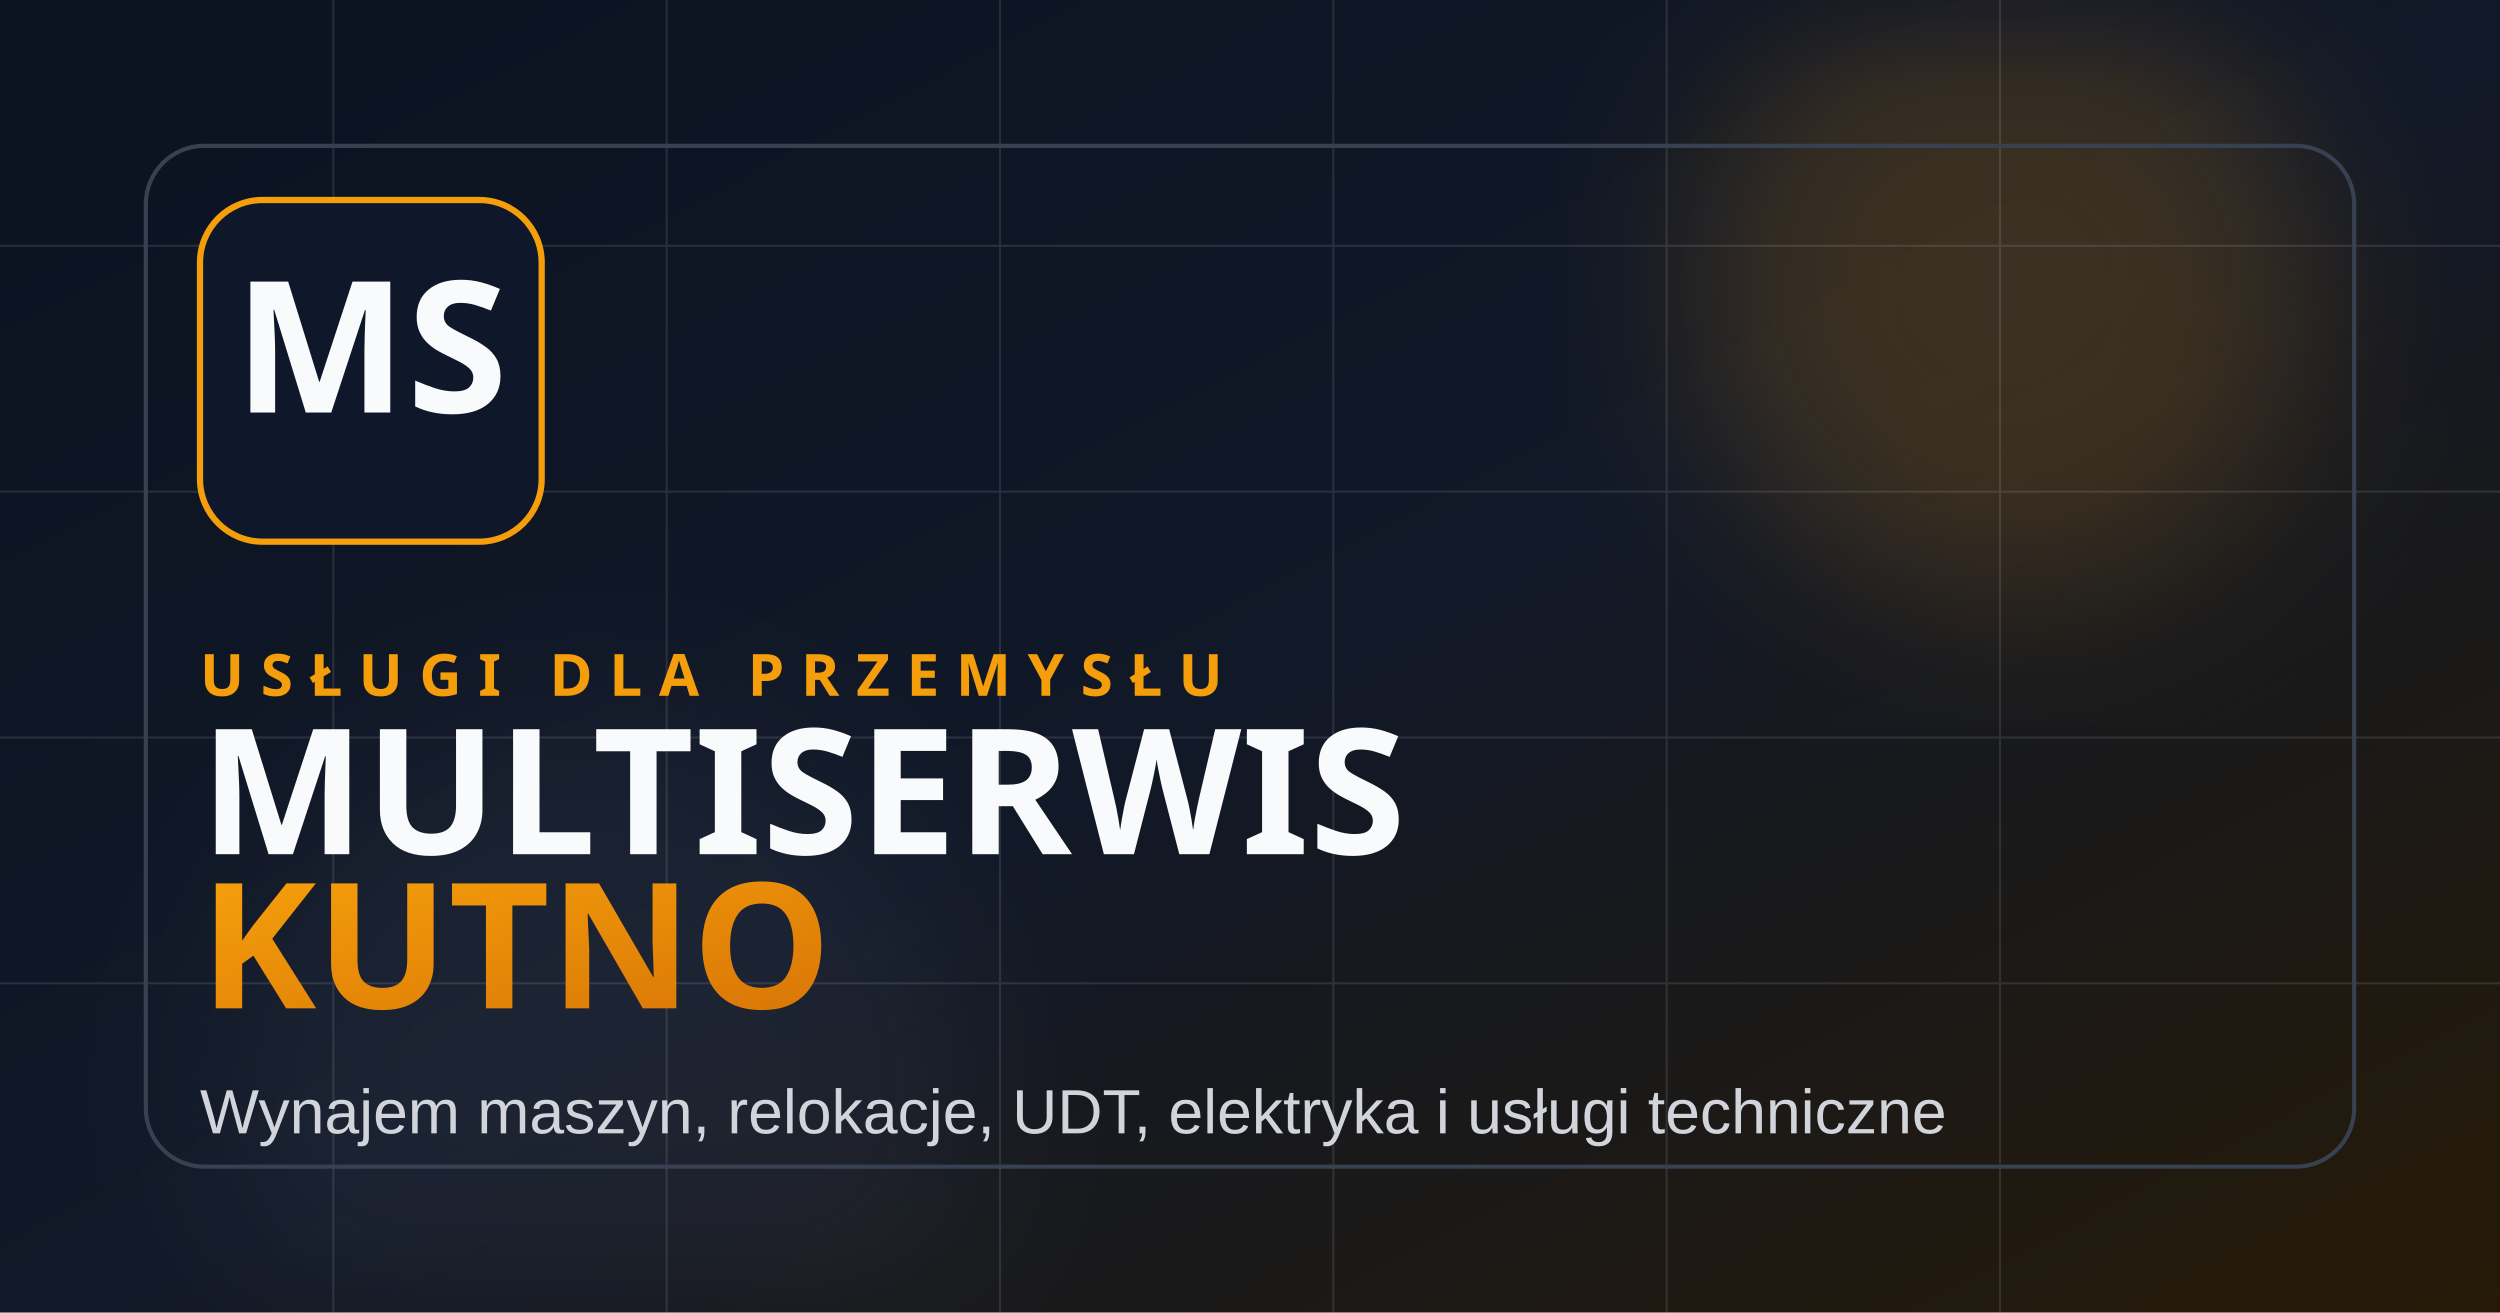
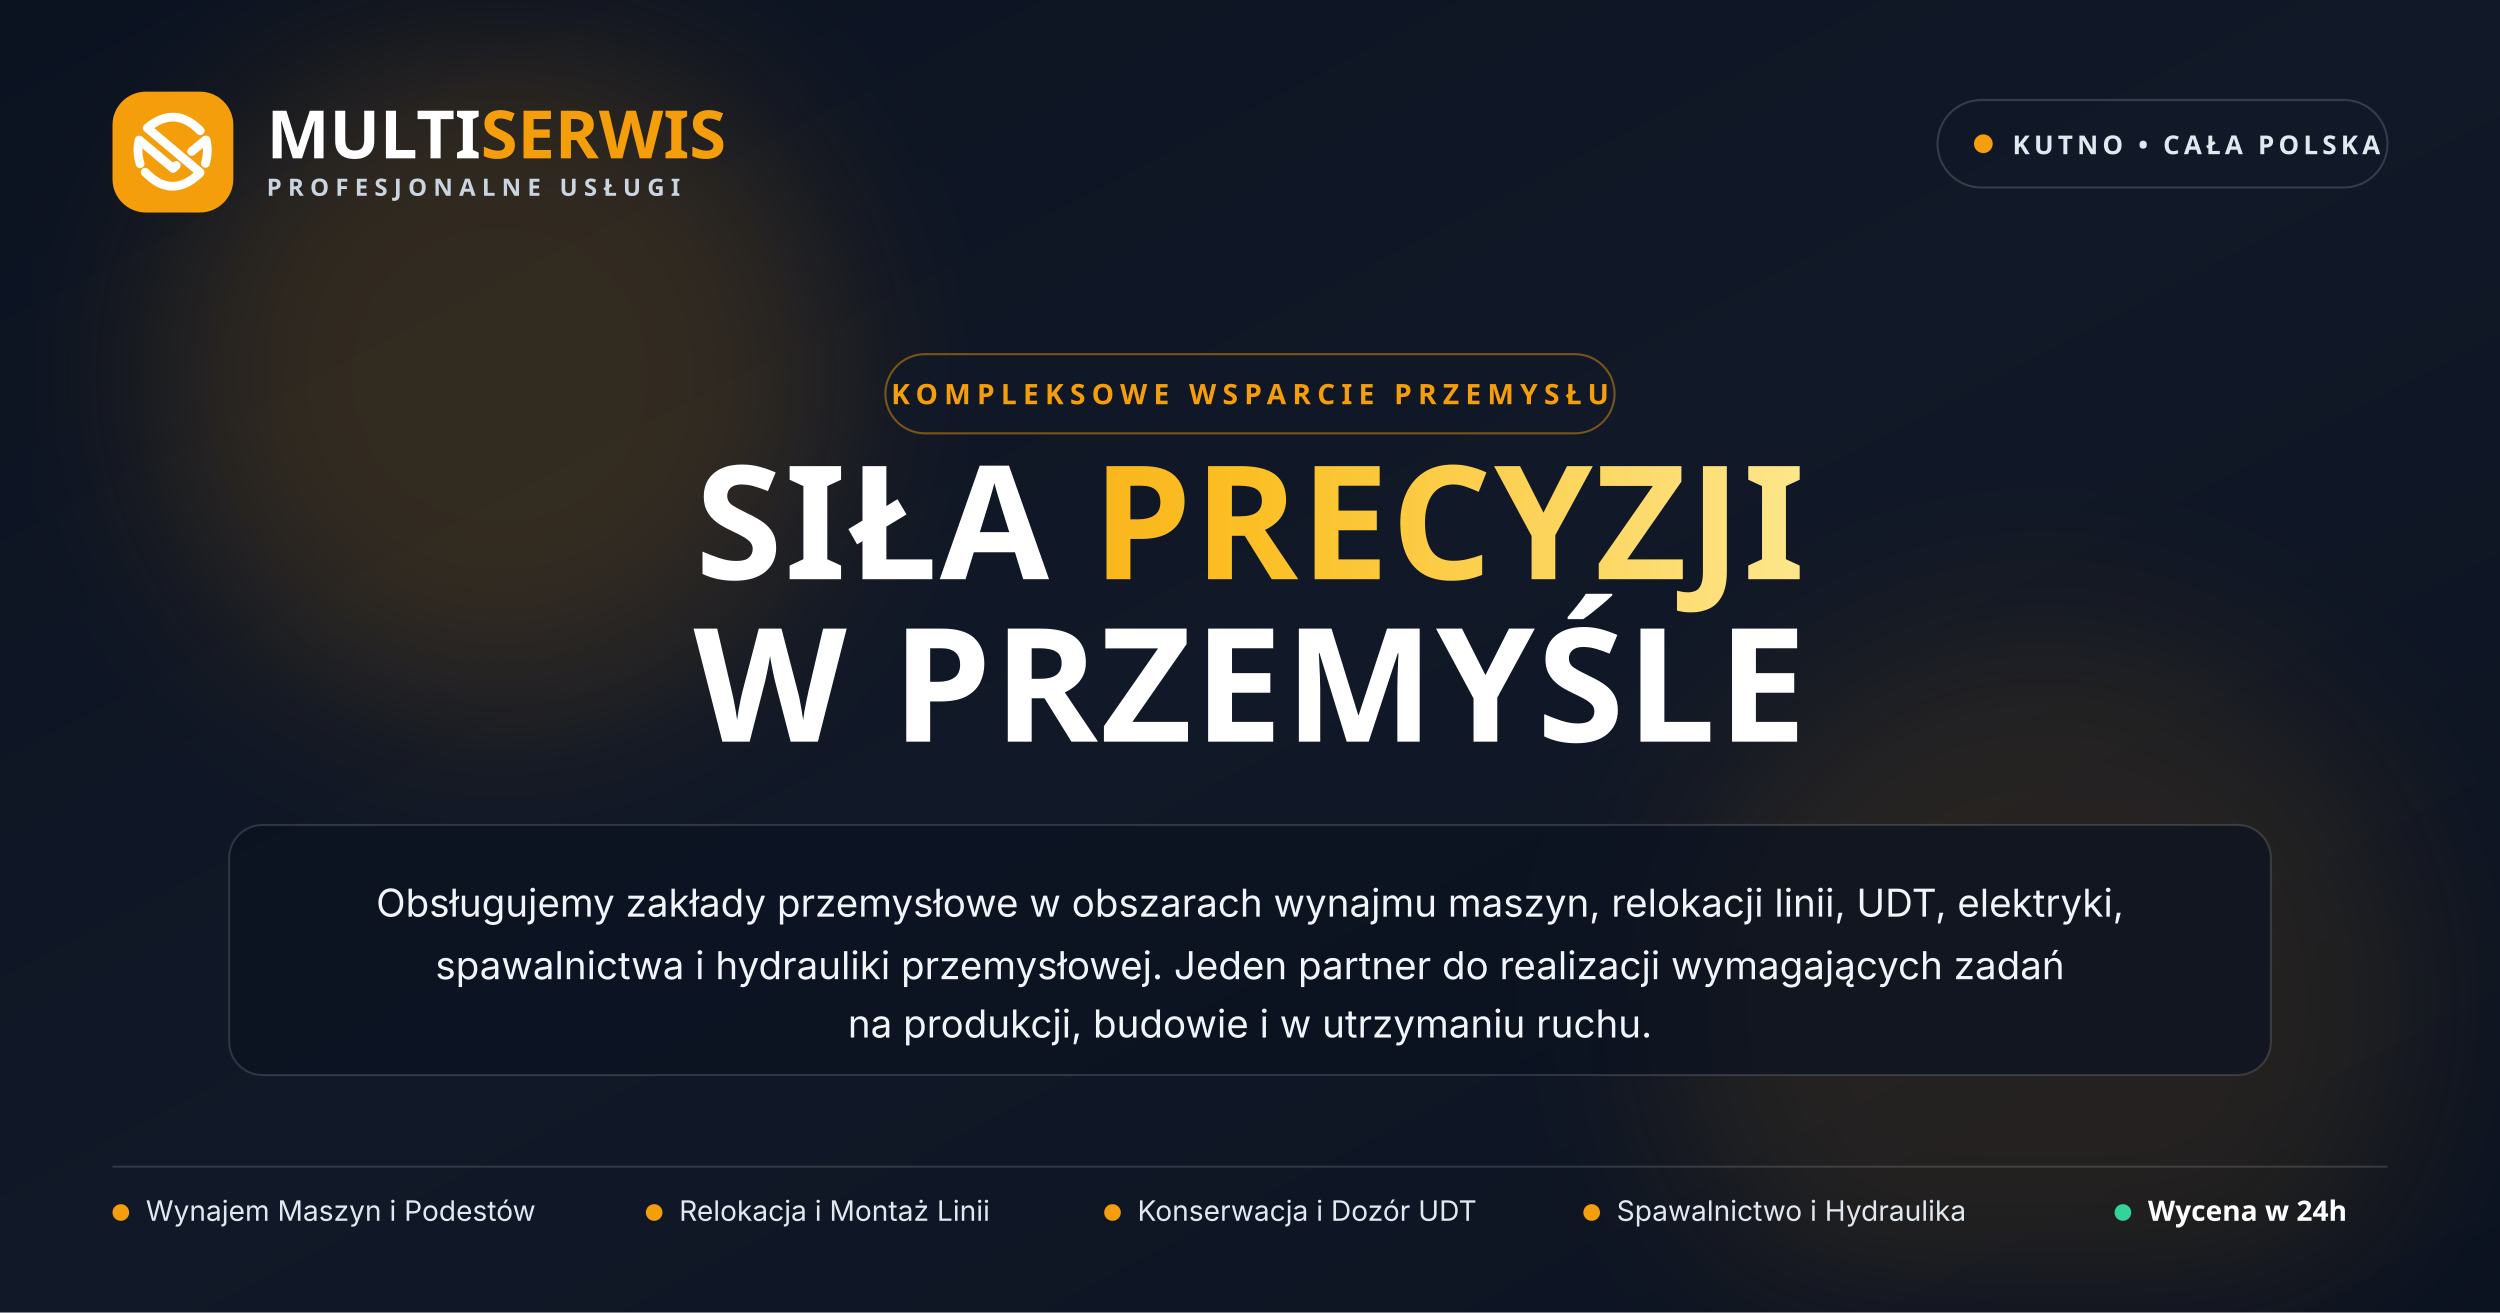
<svg xmlns="http://www.w3.org/2000/svg" width="1200" height="630" viewBox="0 0 1200 630" role="img" aria-labelledby="title desc">
  <defs>
    <linearGradient id="bg" x1="0" y1="0" x2="1" y2="1">
      <stop offset="0%" stop-color="#0B1220" />
-       <stop offset="52%" stop-color="#111827" />
-       <stop offset="100%" stop-color="#261A07" />
+       <stop offset="50%" stop-color="#111827" />
+       <stop offset="100%" stop-color="#0B1220" />
    </linearGradient>
-     <linearGradient id="accent" x1="0" y1="0" x2="1" y2="1">
+     <linearGradient id="gold" x1="0" y1="0" x2="1" y2="0">
      <stop offset="0%" stop-color="#F59E0B" />
-       <stop offset="100%" stop-color="#D97706" />
+       <stop offset="50%" stop-color="#FBBF24" />
+       <stop offset="100%" stop-color="#FDE68A" />
    </linearGradient>
-     <filter id="blur" x="-20%" y="-20%" width="140%" height="140%">
+     <filter id="glow" x="-20%" y="-20%" width="140%" height="140%">
      <feGaussianBlur stdDeviation="40" />
    </filter>
  </defs>
  <rect width="1200" height="630" fill="url(#bg)" />
-   <circle cx="962" cy="138" r="150" fill="#F59E0B" opacity="0.18" filter="url(#blur)" />
-   <circle cx="284" cy="524" r="180" fill="#94A3B8" opacity="0.08" filter="url(#blur)" />
-   <g opacity="0.12" stroke="#E5E7EB">
-     <path d="M0 118H1200" />
-     <path d="M0 236H1200" />
-     <path d="M0 354H1200" />
-     <path d="M0 472H1200" />
-     <path d="M160 0V630" />
-     <path d="M320 0V630" />
-     <path d="M480 0V630" />
-     <path d="M640 0V630" />
-     <path d="M800 0V630" />
-     <path d="M960 0V630" />
+   <circle cx="240" cy="180" r="160" fill="#F59E0B" opacity="0.16" filter="url(#glow)" />
+   <circle cx="980" cy="480" r="180" fill="#F59E0B" opacity="0.10" filter="url(#glow)" />
+   <g transform="translate(54, 44)">
+     <rect width="58" height="58" rx="16" fill="#F59E0B" />
+     <g transform="translate(10, 10) scale(0.176)">
+       <path stroke-linecap="round" transform="matrix(0.746388, 0.0387904, -0.0387904, 0.746388, 22.66759, -4.308565)" fill="none" stroke-linejoin="miter" d="M 23.705 61.063 C 88.202 1.618 152.696 1.647 217.198 61.144" stroke="#ffffff" stroke-width="32" />
+       <path stroke-linecap="round" transform="matrix(0.572096, 0.480943, -0.480943, 0.572096, 39.83277, 27.66476)" fill="none" stroke-linejoin="miter" d="M 16.498 16.5 L 262.297 16.499" stroke="#ffffff" stroke-width="32" />
+       <path stroke-linecap="round" transform="matrix(-0.747097, -0.0211284, 0.0211284, -0.747097, 195.8636, 216.0682)" fill="none" stroke-linejoin="miter" d="M 23.693 64.961 C 89.361 0.32 155.027 0.345 220.698 65.047" stroke="#ffffff" stroke-width="32" />
+       <path stroke-linecap="round" transform="matrix(0.572399, 0.480583, -0.480583, 0.572399, 15.86484, 58.78777)" fill="none" stroke-linejoin="miter" d="M 16.498 16.499 L 174.894 16.503" stroke="#ffffff" stroke-width="32" />
+       <path stroke-linecap="round" transform="matrix(0.578067, -0.47375, 0.47375, 0.578067, 141.6919, 104.4682)" fill="none" stroke-linejoin="miter" d="M 16.502 16.498 L 81.316 16.502" stroke="#ffffff" stroke-width="32" />
+       <path stroke-linecap="round" transform="matrix(-0.0335867, -0.746641, 0.746641, -0.0335867, 2.676521, 156.3985)" fill="none" stroke-linejoin="miter" d="M 21.302 22.13 C 50.148 14.618 78.991 14.623 107.83 22.151" stroke="#ffffff" stroke-width="32" />
+       <path stroke-linecap="round" transform="matrix(-0.0224359, 0.747059, -0.747059, -0.0224359, 215.4833, 59.70811)" fill="none" stroke-linejoin="miter" d="M 21.352 22.082 C 49.704 14.632 78.055 14.638 106.41 22.105" stroke="#ffffff" stroke-width="32" />
+       <path stroke-linecap="round" transform="matrix(0.549434, -0.506678, 0.506678, 0.549434, 91.58807, 151.1436)" fill="none" stroke-linejoin="miter" d="M 16.503 16.5 L 31.213 16.5" stroke="#ffffff" stroke-width="32" />
+     </g>
+     <text x="74" y="32" font-family="Montserrat, sans-serif" font-size="32" font-weight="900" fill="#FFFFFF">MULTI<tspan fill="#F59E0B">SERWIS</tspan>
+     </text>
+     <text x="74" y="50" font-family="Montserrat, sans-serif" font-size="11.5" font-weight="700" letter-spacing="3" fill="#CBD5E1">PROFESJONALNE USŁUGI</text>
  </g>
-   <rect x="70" y="70" width="1060" height="490" rx="28" fill="none" stroke="#374151" stroke-width="2" />
-   <rect x="96" y="96" width="164" height="164" rx="30" fill="#0F172A" stroke="#F59E0B" stroke-width="3" />
-   <text x="178" y="198" text-anchor="middle" font-family="Arial Narrow, Bahnschrift, sans-serif" font-size="88" font-weight="700" fill="#F9FAFB">MS</text>
-   <text x="96" y="334" font-family="Arial Narrow, Bahnschrift, sans-serif" font-size="28" letter-spacing="8" font-weight="700" fill="#F59E0B">USŁUGI DLA PRZEMYSŁU</text>
-   <text x="96" y="410" font-family="Arial Narrow, Bahnschrift, sans-serif" font-size="84" font-weight="700" fill="#F9FAFB">MULTISERWIS</text>
-   <text x="96" y="484" font-family="Arial Narrow, Bahnschrift, sans-serif" font-size="84" font-weight="700" fill="url(#accent)">KUTNO</text>
-   <text x="96" y="544" font-family="Segoe UI, Arial, sans-serif" font-size="30" fill="#D1D5DB">Wynajem maszyn, relokacje, UDT, elektryka i usługi techniczne</text>
+   <g transform="translate(930, 48)">
+     <rect width="216" height="42" rx="21" fill="#111827" fill-opacity="0.85" stroke="#ffffff" stroke-opacity="0.16" stroke-width="1" />
+     <circle cx="22" cy="21" r="4.5" fill="#F59E0B" />
+     <text x="36" y="26" font-family="Montserrat, sans-serif" font-size="12.5" font-weight="700" letter-spacing="2" fill="#E2E8F0">KUTNO • CAŁA POLSKA</text>
+   </g>
+   <g transform="translate(425, 170)">
+     <rect width="350" height="38" rx="19" fill="#111827" fill-opacity="0.85" stroke="#F59E0B" stroke-opacity="0.45" stroke-width="1" />
+     <text x="175" y="24" text-anchor="middle" font-family="Montserrat, sans-serif" font-size="13.5" font-weight="800" letter-spacing="3" fill="#F59E0B">KOMPLEKSOWE WSPARCIE PRZEMYSŁU</text>
+   </g>
+   <text x="600" y="278" text-anchor="middle" font-family="Oswald, sans-serif" font-size="76" font-weight="700" fill="#FFFFFF" letter-spacing="1">SIŁA <tspan fill="url(#gold)">PRECYZJI</tspan>
+   </text>
+   <text x="600" y="356" text-anchor="middle" font-family="Oswald, sans-serif" font-size="76" font-weight="700" fill="#FFFFFF" letter-spacing="1">W PRZEMYŚLE</text>
+   <g transform="translate(110, 396)">
+     <rect width="980" height="120" rx="16" fill="#0B1220" fill-opacity="0.7" stroke="#ffffff" stroke-opacity="0.14" stroke-width="1" />
+     <text x="490" y="44" text-anchor="middle" font-family="Inter, sans-serif" font-size="18.5" fill="#F1F5F9">Obsługujemy zakłady przemysłowe w obszarach wynajmu maszyn, relokacji linii, UDT, elektryki,</text>
+     <text x="490" y="74" text-anchor="middle" font-family="Inter, sans-serif" font-size="18.5" fill="#F1F5F9">spawalnictwa i hydrauliki przemysłowej. Jeden partner do realizacji wymagających zadań</text>
+     <text x="490" y="102" text-anchor="middle" font-family="Inter, sans-serif" font-size="18.5" fill="#F1F5F9">na produkcji, budowie i w utrzymaniu ruchu.</text>
+   </g>
+   <line x1="54" y1="560" x2="1146" y2="560" stroke="#ffffff" stroke-opacity="0.14" stroke-width="1" />
+   <g transform="translate(54, 586)">
+     <circle cx="4" cy="-4" r="4" fill="#F59E0B" />
+     <text x="16" y="0" font-family="Inter, sans-serif" font-size="13.5" fill="#E2E8F0">Wynajem Maszyn i Podestów</text>
+   </g>
+   <g transform="translate(310, 586)">
+     <circle cx="4" cy="-4" r="4" fill="#F59E0B" />
+     <text x="16" y="0" font-family="Inter, sans-serif" font-size="13.5" fill="#E2E8F0">Relokacja i Montaż Linii</text>
+   </g>
+   <g transform="translate(530, 586)">
+     <circle cx="4" cy="-4" r="4" fill="#F59E0B" />
+     <text x="16" y="0" font-family="Inter, sans-serif" font-size="13.5" fill="#E2E8F0">Konserwacja i Dozór UDT</text>
+   </g>
+   <g transform="translate(760, 586)">
+     <circle cx="4" cy="-4" r="4" fill="#F59E0B" />
+     <text x="16" y="0" font-family="Inter, sans-serif" font-size="13.5" fill="#E2E8F0">Spawalnictwo i Hydraulika</text>
+   </g>
+   <g transform="translate(1015, 586)">
+     <circle cx="4" cy="-4" r="4" fill="#34D399" />
+     <text x="16" y="0" font-family="Montserrat, sans-serif" font-size="13.5" font-weight="700" fill="#FFFFFF">Wycena w 24h</text>
+   </g>
</svg>
